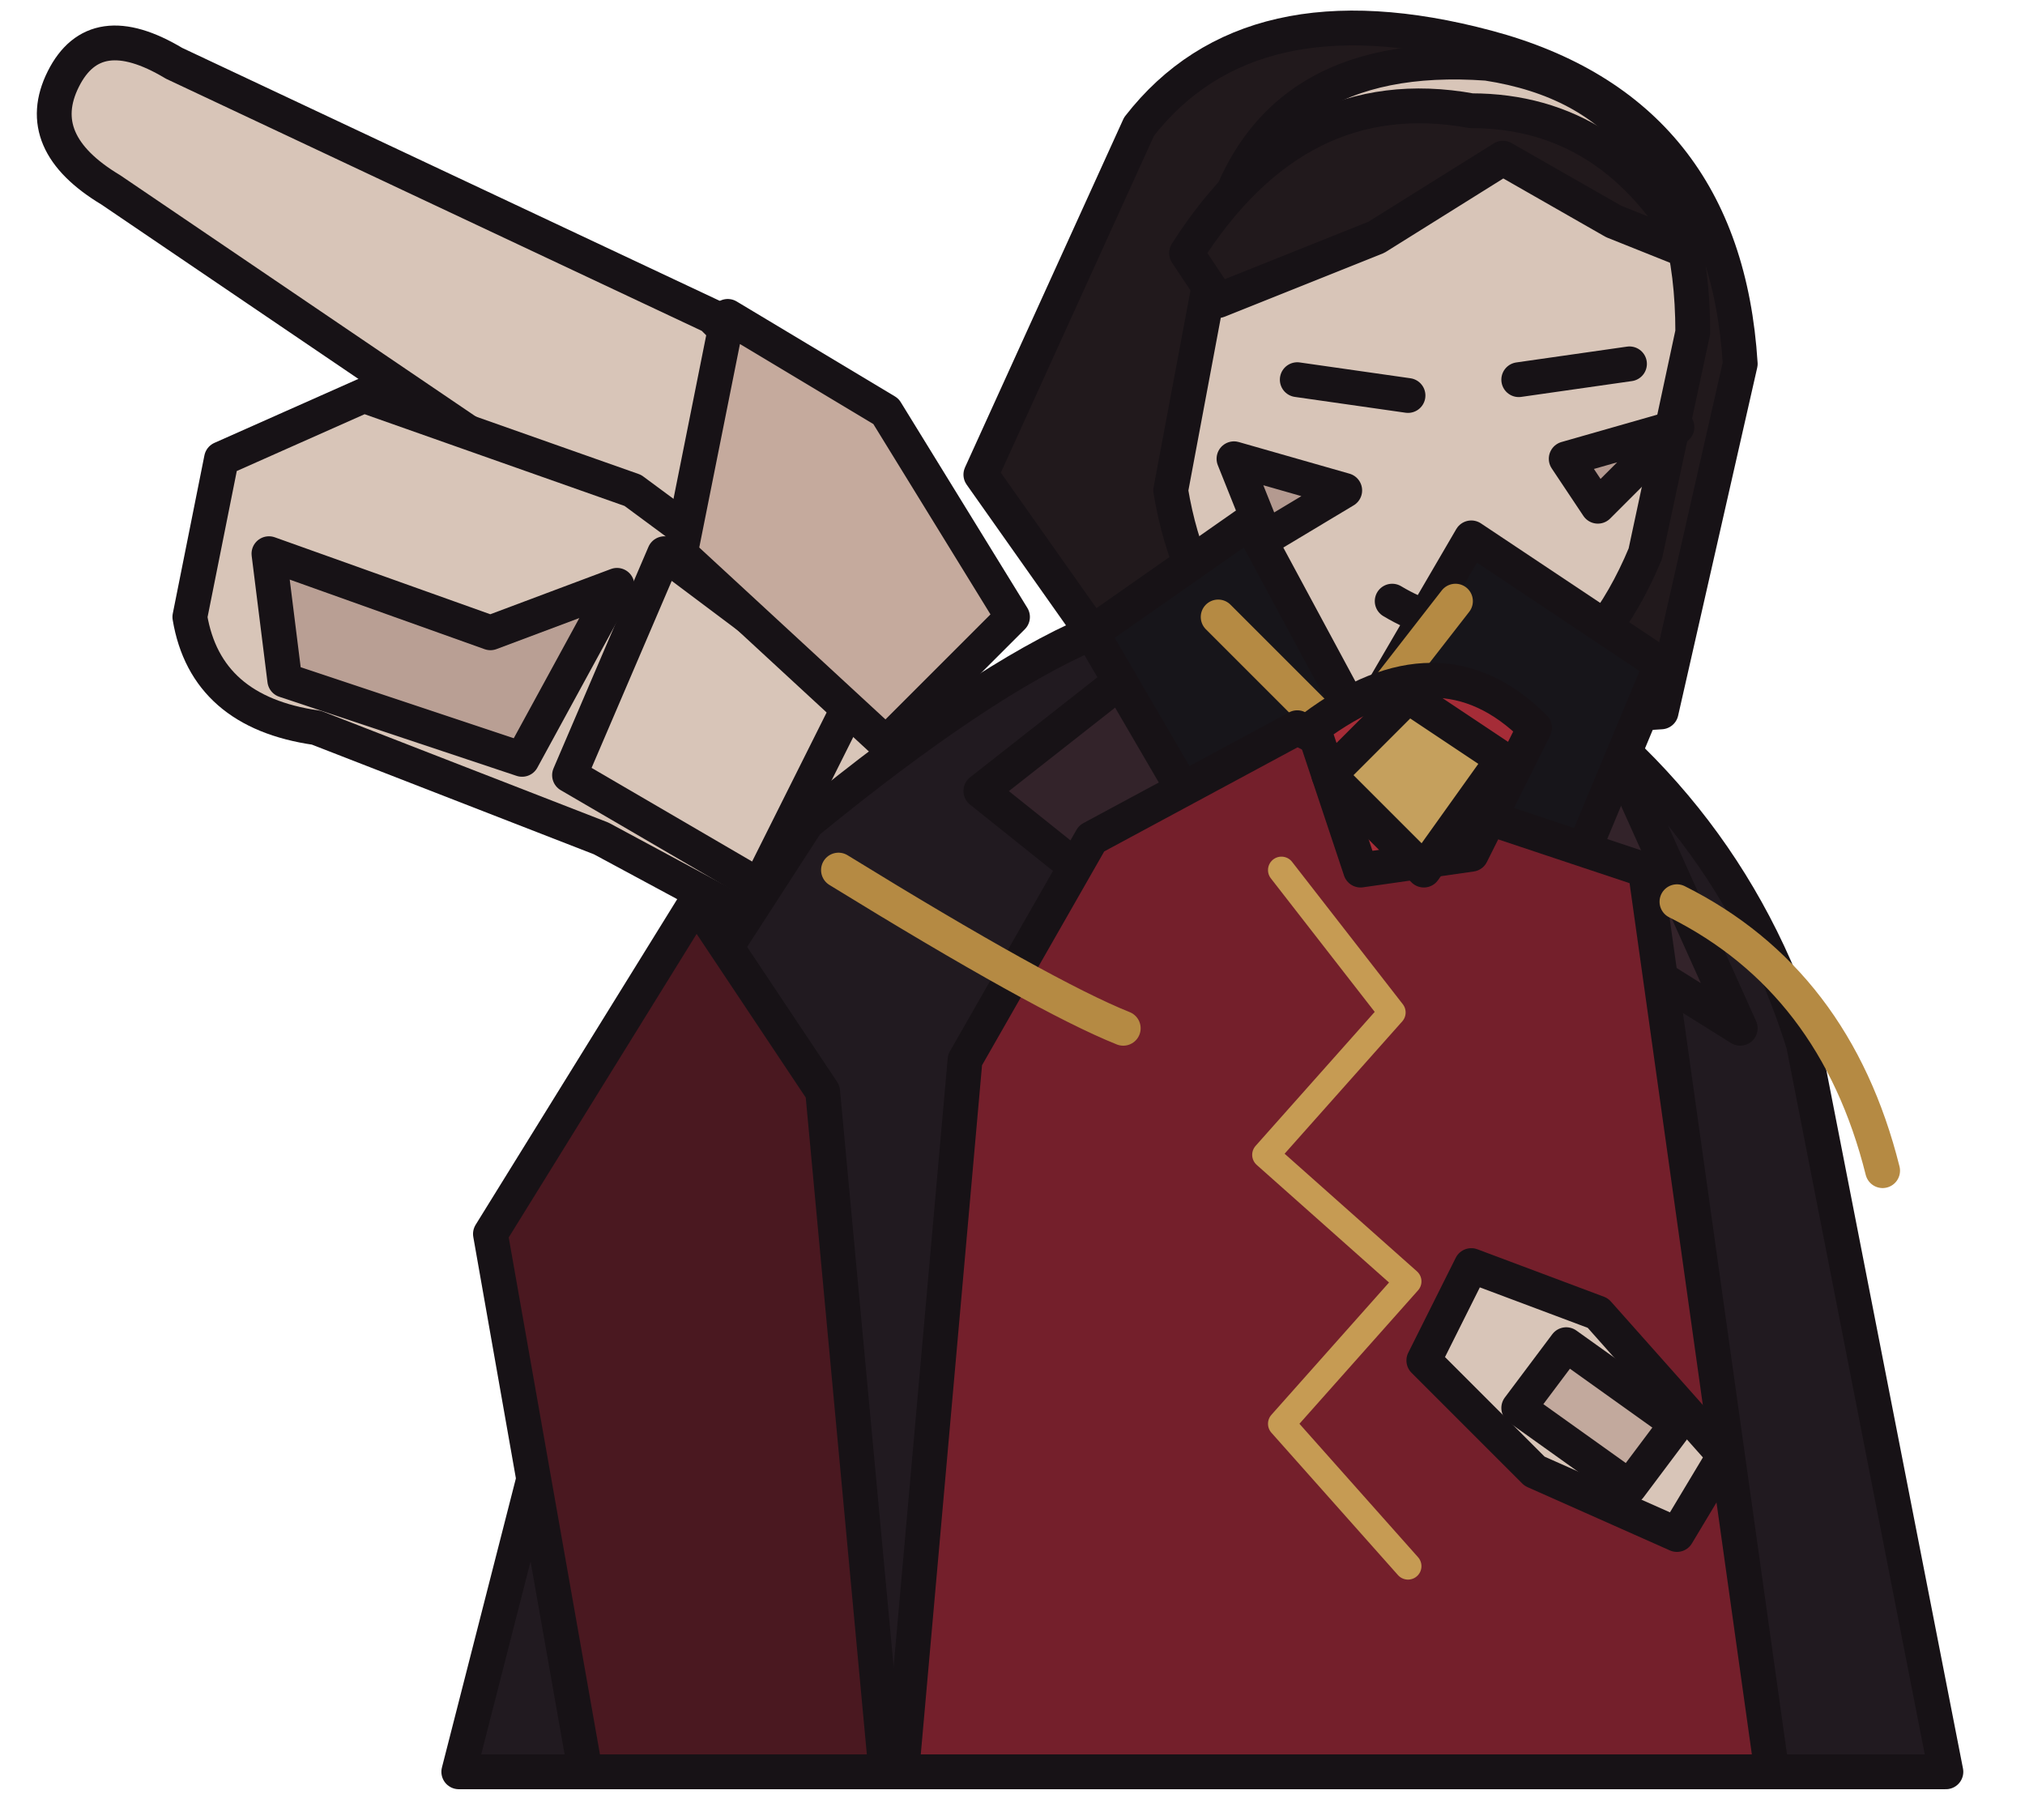
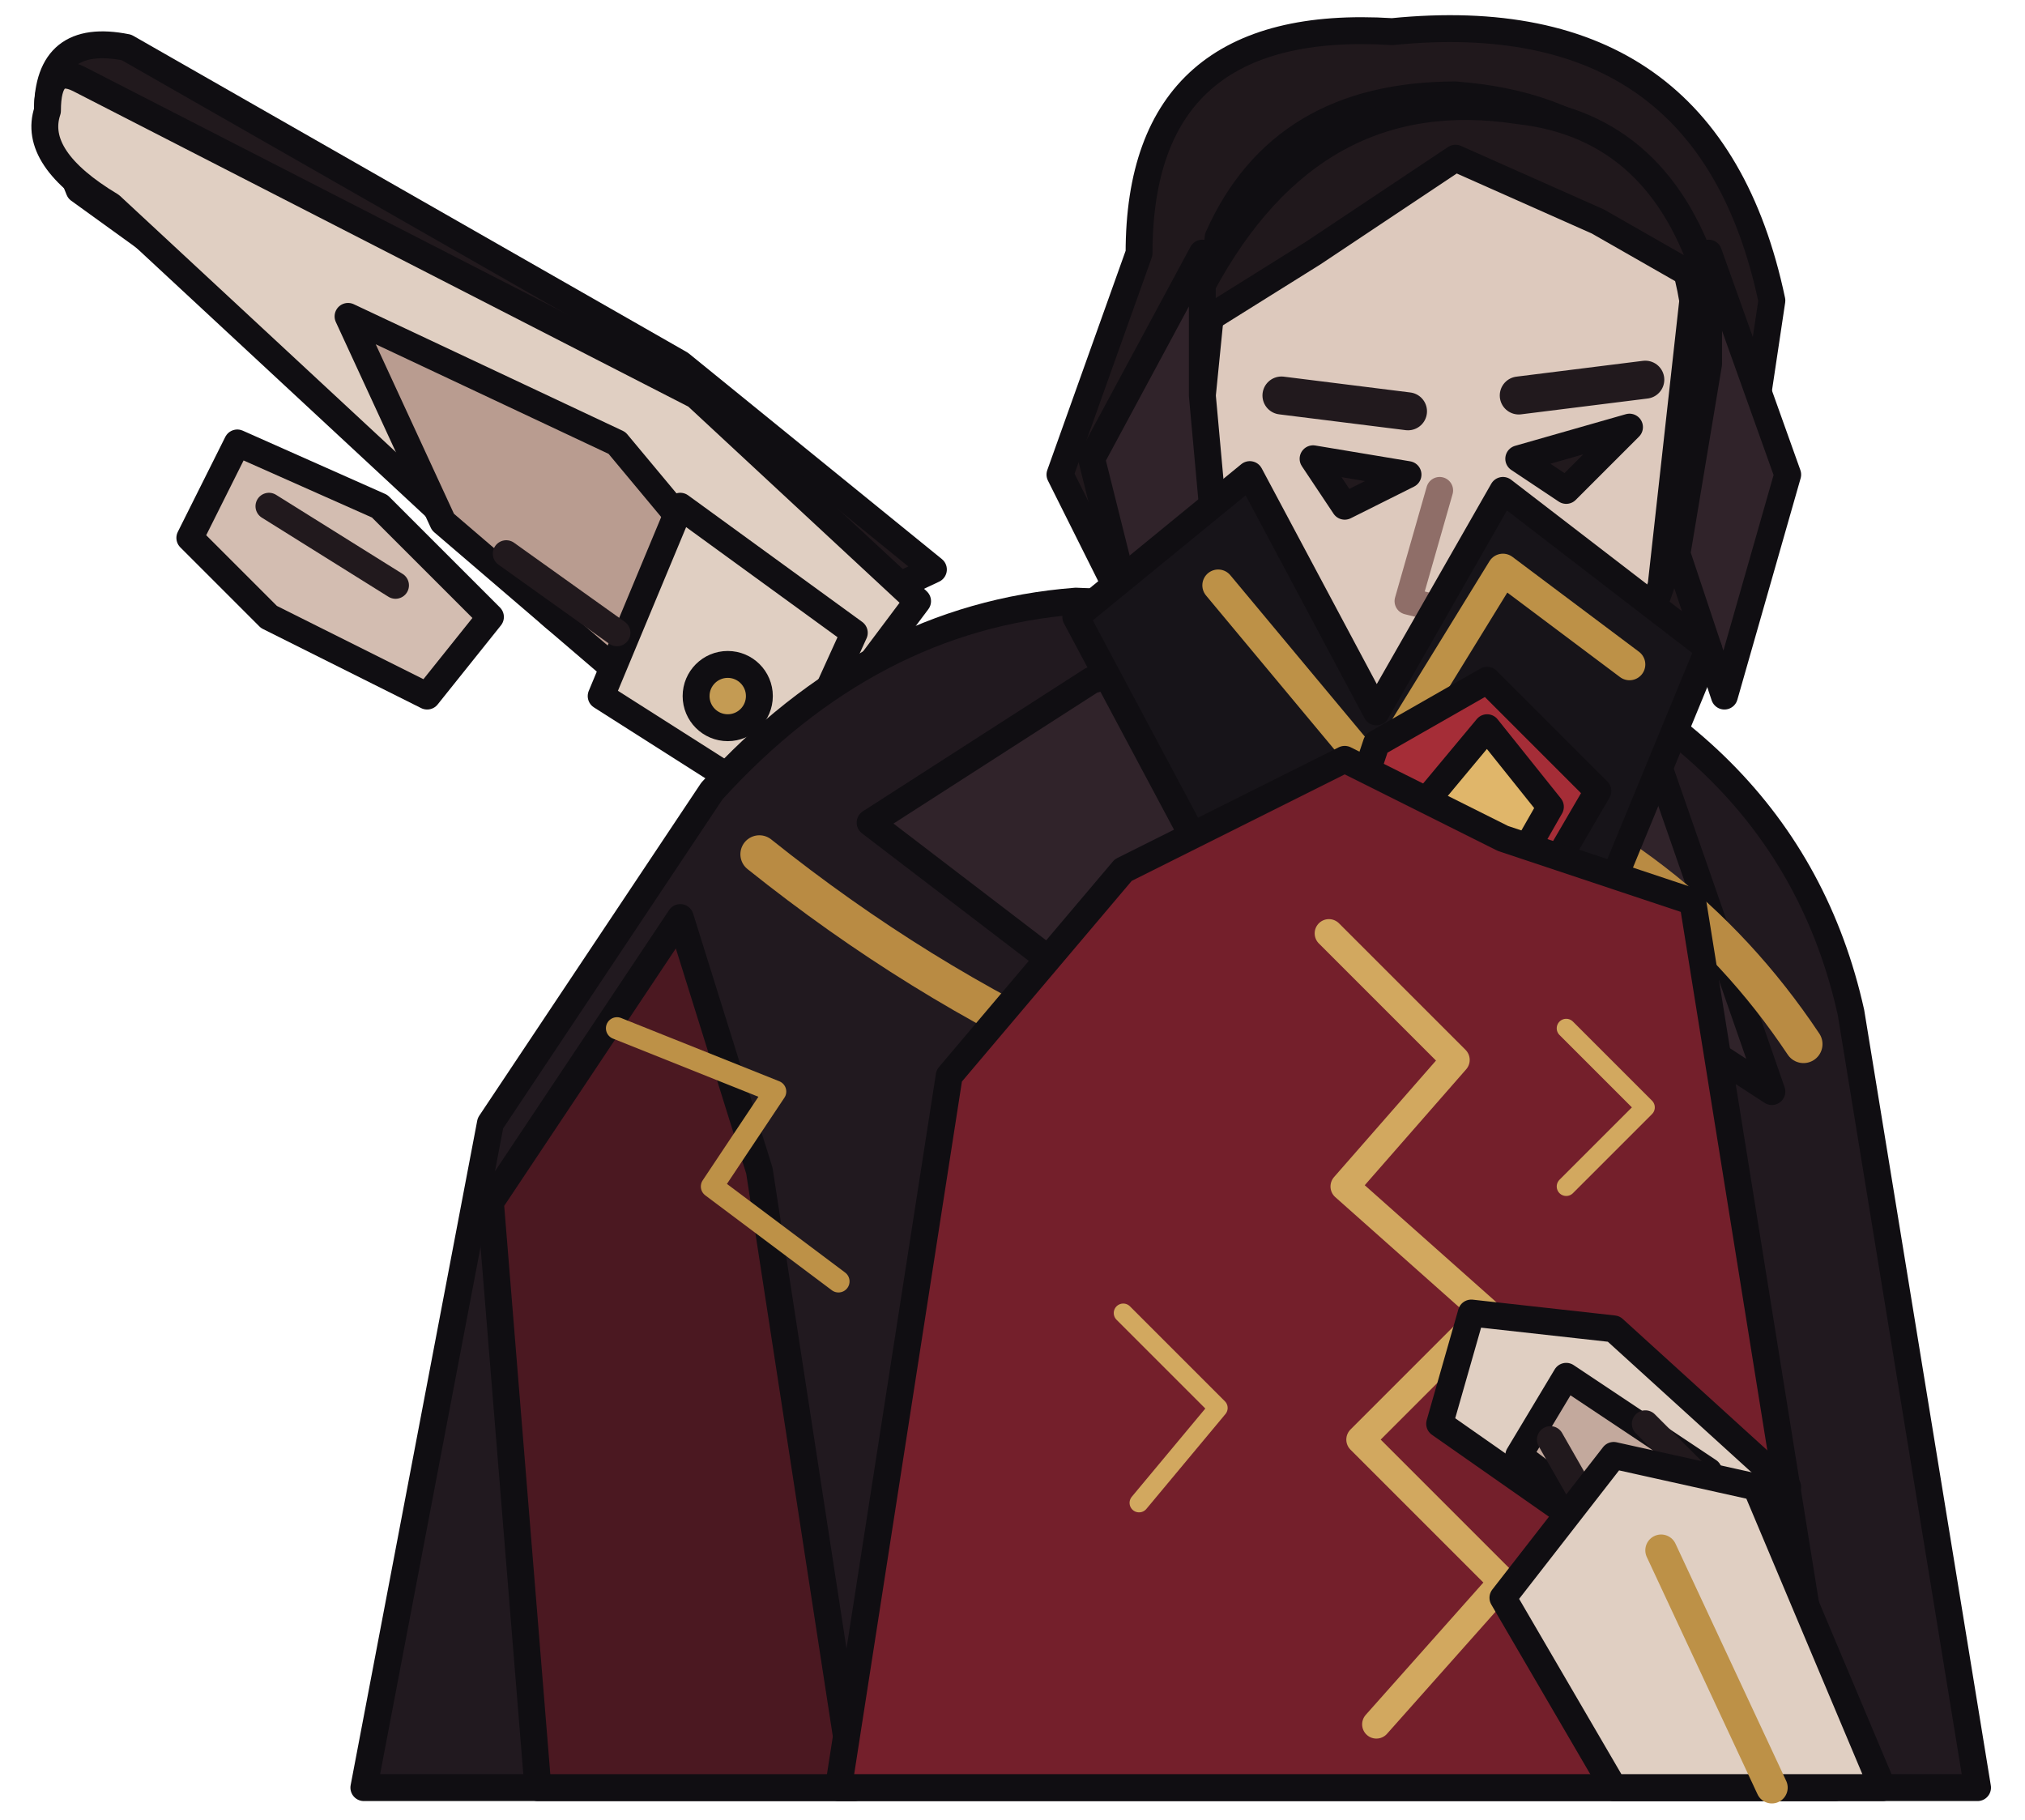
<svg xmlns="http://www.w3.org/2000/svg" viewBox="0 0 128 115">
-   <g stroke="#171216" stroke-width="2.2" stroke-linejoin="round" stroke-linecap="round">
-     <path fill="#d8c5b8" d="M55 48 35 31 7 12Q2 9 4 5q2-4 7-1l34 16 15 15z" />
-     <path fill="#d8c5b8" d="M40 31 23 25 14 29 12 39q1 6 8 7l18 7 13 7 12-12z" />
-     <path fill="#b99f94" d="m17 35 14 5 8-3-6 11-15-5z" />
-     <path fill="#d8c5b8" d="m42 35 12 9-6 12-12-7z" />
-     <path fill="#c5aa9d" d="m46 20 10 6 8 13-8 8-13-12z" />
-     <path fill="#211a20" d="M69 40Q62 43 51 52L40 69 29 112h94l-9-46q-5-16-20-25z" />
-     <path fill="#4a1820" d="M44 57 31 78l6 34h19L52 69z" />
-     <path fill="#33232a" d="M76 39 62 50l15 12 17-7 16 10-9-20-13-9z" />
-     <path fill="#21191c" d="M72 8Q79-1 94 3q15 4 16 20l-5 22-31 2-12-17z" />
-     <path fill="#d8c5b8" d="M77 15q3-12 17-11 13 2 13 17l-3 14q-5 12-17 10-11-2-13-14z" />
-     <path fill="#21191c" d="M75 16q7-11 18-9 9 0 14 9l-5-2-7-4-8 5-10 4z" />
-     <path fill="#b49a90" d="m78 29 7 2-5 3zM99 29l7-2-5 5z" />
-     <path fill="none" d="m82 24 7 1m7-1 7-1M88 38q5 3 10 0" />
-     <path fill="#17151a" d="m69 40 10-7 7 13 7-12 12 8-5 12-24-2z" />
-     <path fill="none" stroke="#b58a43" d="m77 39 8 8 7-9" />
-     <path fill="#741f2b" d="m69 53 13-7 10 5 12 4 8 57H57l4-45z" />
-     <path fill="none" stroke="#c69b53" stroke-width="1.7" d="m81 55 7 9-8 9 9 8-8 9 8 9" />
-     <path fill="#a52c37" d="M83 46q8-6 14 0l-4 8-7 1z" />
-     <path fill="#c5a05d" d="m89 44 6 4-5 7-6-6z" />
-     <path fill="none" stroke="#b58a43" stroke-width="2.2" d="M53 55q13 8 18 10M106 57q10 5 13 17" />
-     <path fill="#d8c5b8" d="m93 80 8 3 8 9-3 5-9-4-7-7z" />
-     <path fill="#c2a99d" d="m99 85 7 5-3 4-7-5z" />
+   <g stroke="#100e12" stroke-width="1.7" stroke-linejoin="round" stroke-linecap="round">
+     <path fill="#21191d" d="M42 44 23 25 5 12 3 7q0-5 5-4l35 20 16 13z" />
+     <path fill="#e0cfc2" d="m5 5 39 20 14 13-9 12-14-11L7 13Q2 10 3 7q0-3 2-2z" />
+     <path fill="#b99c90" d="m22 20 17 8 10 12-7 5-14-12z" />
+     <path fill="#e0cfc2" d="m43 32 11 8-5 11-11-7z" />
+     <path fill="#21191f" d="M68 38q-13 1-23 12L31 71l-8 42h102l-8-49q-4-18-25-25z" />
+     <path fill="#4b1821" d="m43 58-12 18 3 37h20l-6-39z" />
+     <path fill="#30232a" d="m69 43-14 9 17 13 20-9 20 13-8-23-17-8z" />
+     <path fill="none" stroke="#b98b43" stroke-width="2.4" d="M48 54q10 8 21 13m23-18q14 5 22 17" />
+     <path fill="#20181c" d="M72 16Q72 1 88 2q20-2 24 17l-3 20-10 10-24-3-8-16z" />
+     <path fill="#ddc9bd" d="M77 15q4-9 15-9 13 1 15 13l-2 18q-4 12-16 12-11-2-14-14z" />
+     <path fill="#20181c" d="M76 18q7-13 20-11 9 1 12 11l-7-4-9-4-9 6-8 5z" />
+     <path fill="#30232a" d="m76 16-7 13 4 16 4-9-1-11zm32 0 5 14-4 14-3-9 2-12z" />
+     <path fill="none" stroke="#21191d" stroke-width="2.4" d="m81 25 8 1m7-1 8-1" />
+     <path fill="#21191d" d="m83 29 6 1-4 2zm13 0 7-2-4 4z" />
+     <path fill="none" stroke="#8f6e68" d="m91 31-2 7 4 1m-7 5q6 3 12 0" />
+     <path fill="#171419" d="m68 39 11-9 8 15 8-14 13 10-7 17-25-4z" />
+     <path fill="none" stroke="#bd9147" stroke-width="2" d="m77 37 10 12 8-13 8 6" />
+     <path fill="#a52d37" d="m87 47 7-4 7 7-7 12-9-9z" />
+     <path fill="#e0b66a" d="m94 46 4 5-4 7-5-6z" />
+     <path fill="#741f2b" d="m71 55 14-7 10 5 12 4 9 56H53l7-45z" />
+     <path fill="none" stroke="#d2a85f" stroke-width="1.8" d="m84 59 8 8-7 8 9 8-8 8 9 9-8 9" />
+     <path fill="none" stroke="#d2a85f" stroke-width="1.2" d="m99 65 5 5-5 5m-28 8 6 6-5 6" />
+     <path fill="#e0cfc2" d="m93 83 9 1 11 10-3 7-9-4-10-7z" />
+     <path fill="#c3a99d" d="m99 87 9 6-4 5-8-6z" />
+     <path fill="none" stroke="#21191d" d="m104 90 5 5m-11-4 4 7" />
+     <path fill="#e0cfc2" d="m102 92 9 2 8 19h-17l-7-12z" />
+     <path fill="none" stroke="#bd9147" stroke-width="2" d="m105 98 7 15" />
+     <path fill="none" stroke="#bd9147" stroke-width="1.4" d="m39 65 10 4-4 6 8 6" />
+     <path fill="#d3bdb1" d="m15 28 9 4 7 7-4 5-10-5-5-5z" />
+     <path fill="none" stroke="#21191d" d="m17 32 8 5m7-2 7 5" />
+     <circle cx="46" cy="44" r="2" fill="#c49b53" />
  </g>
</svg>
